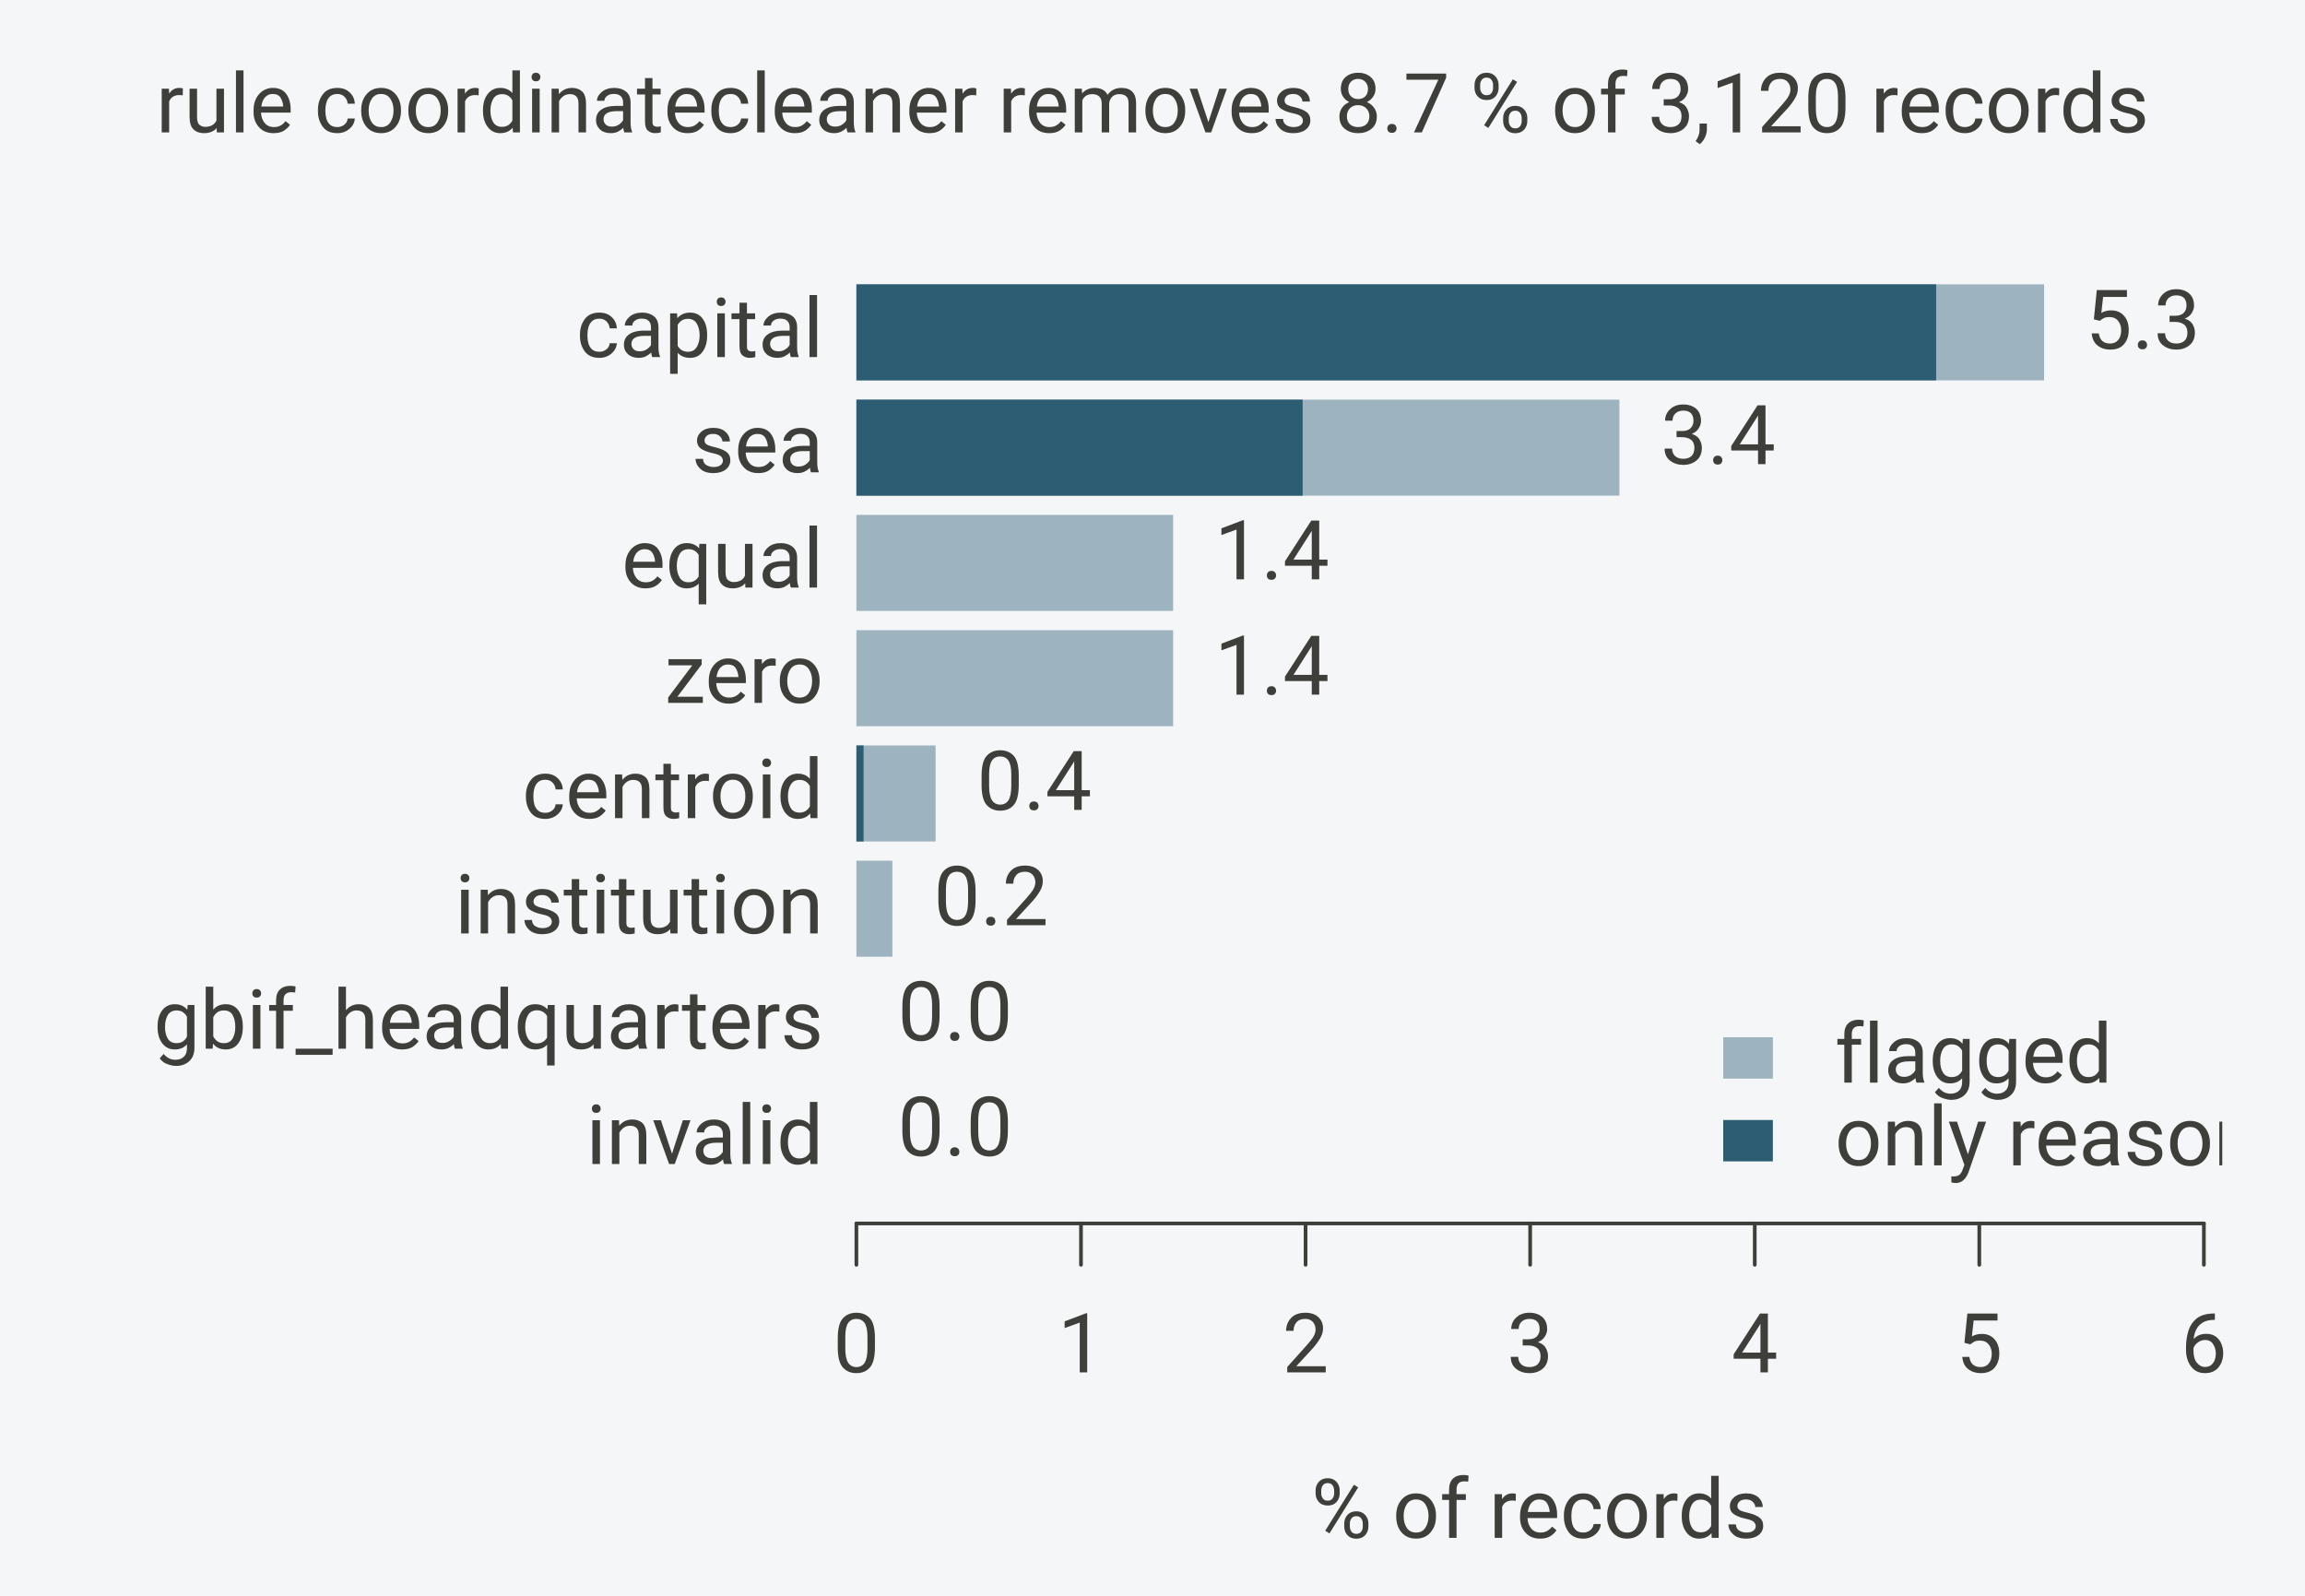
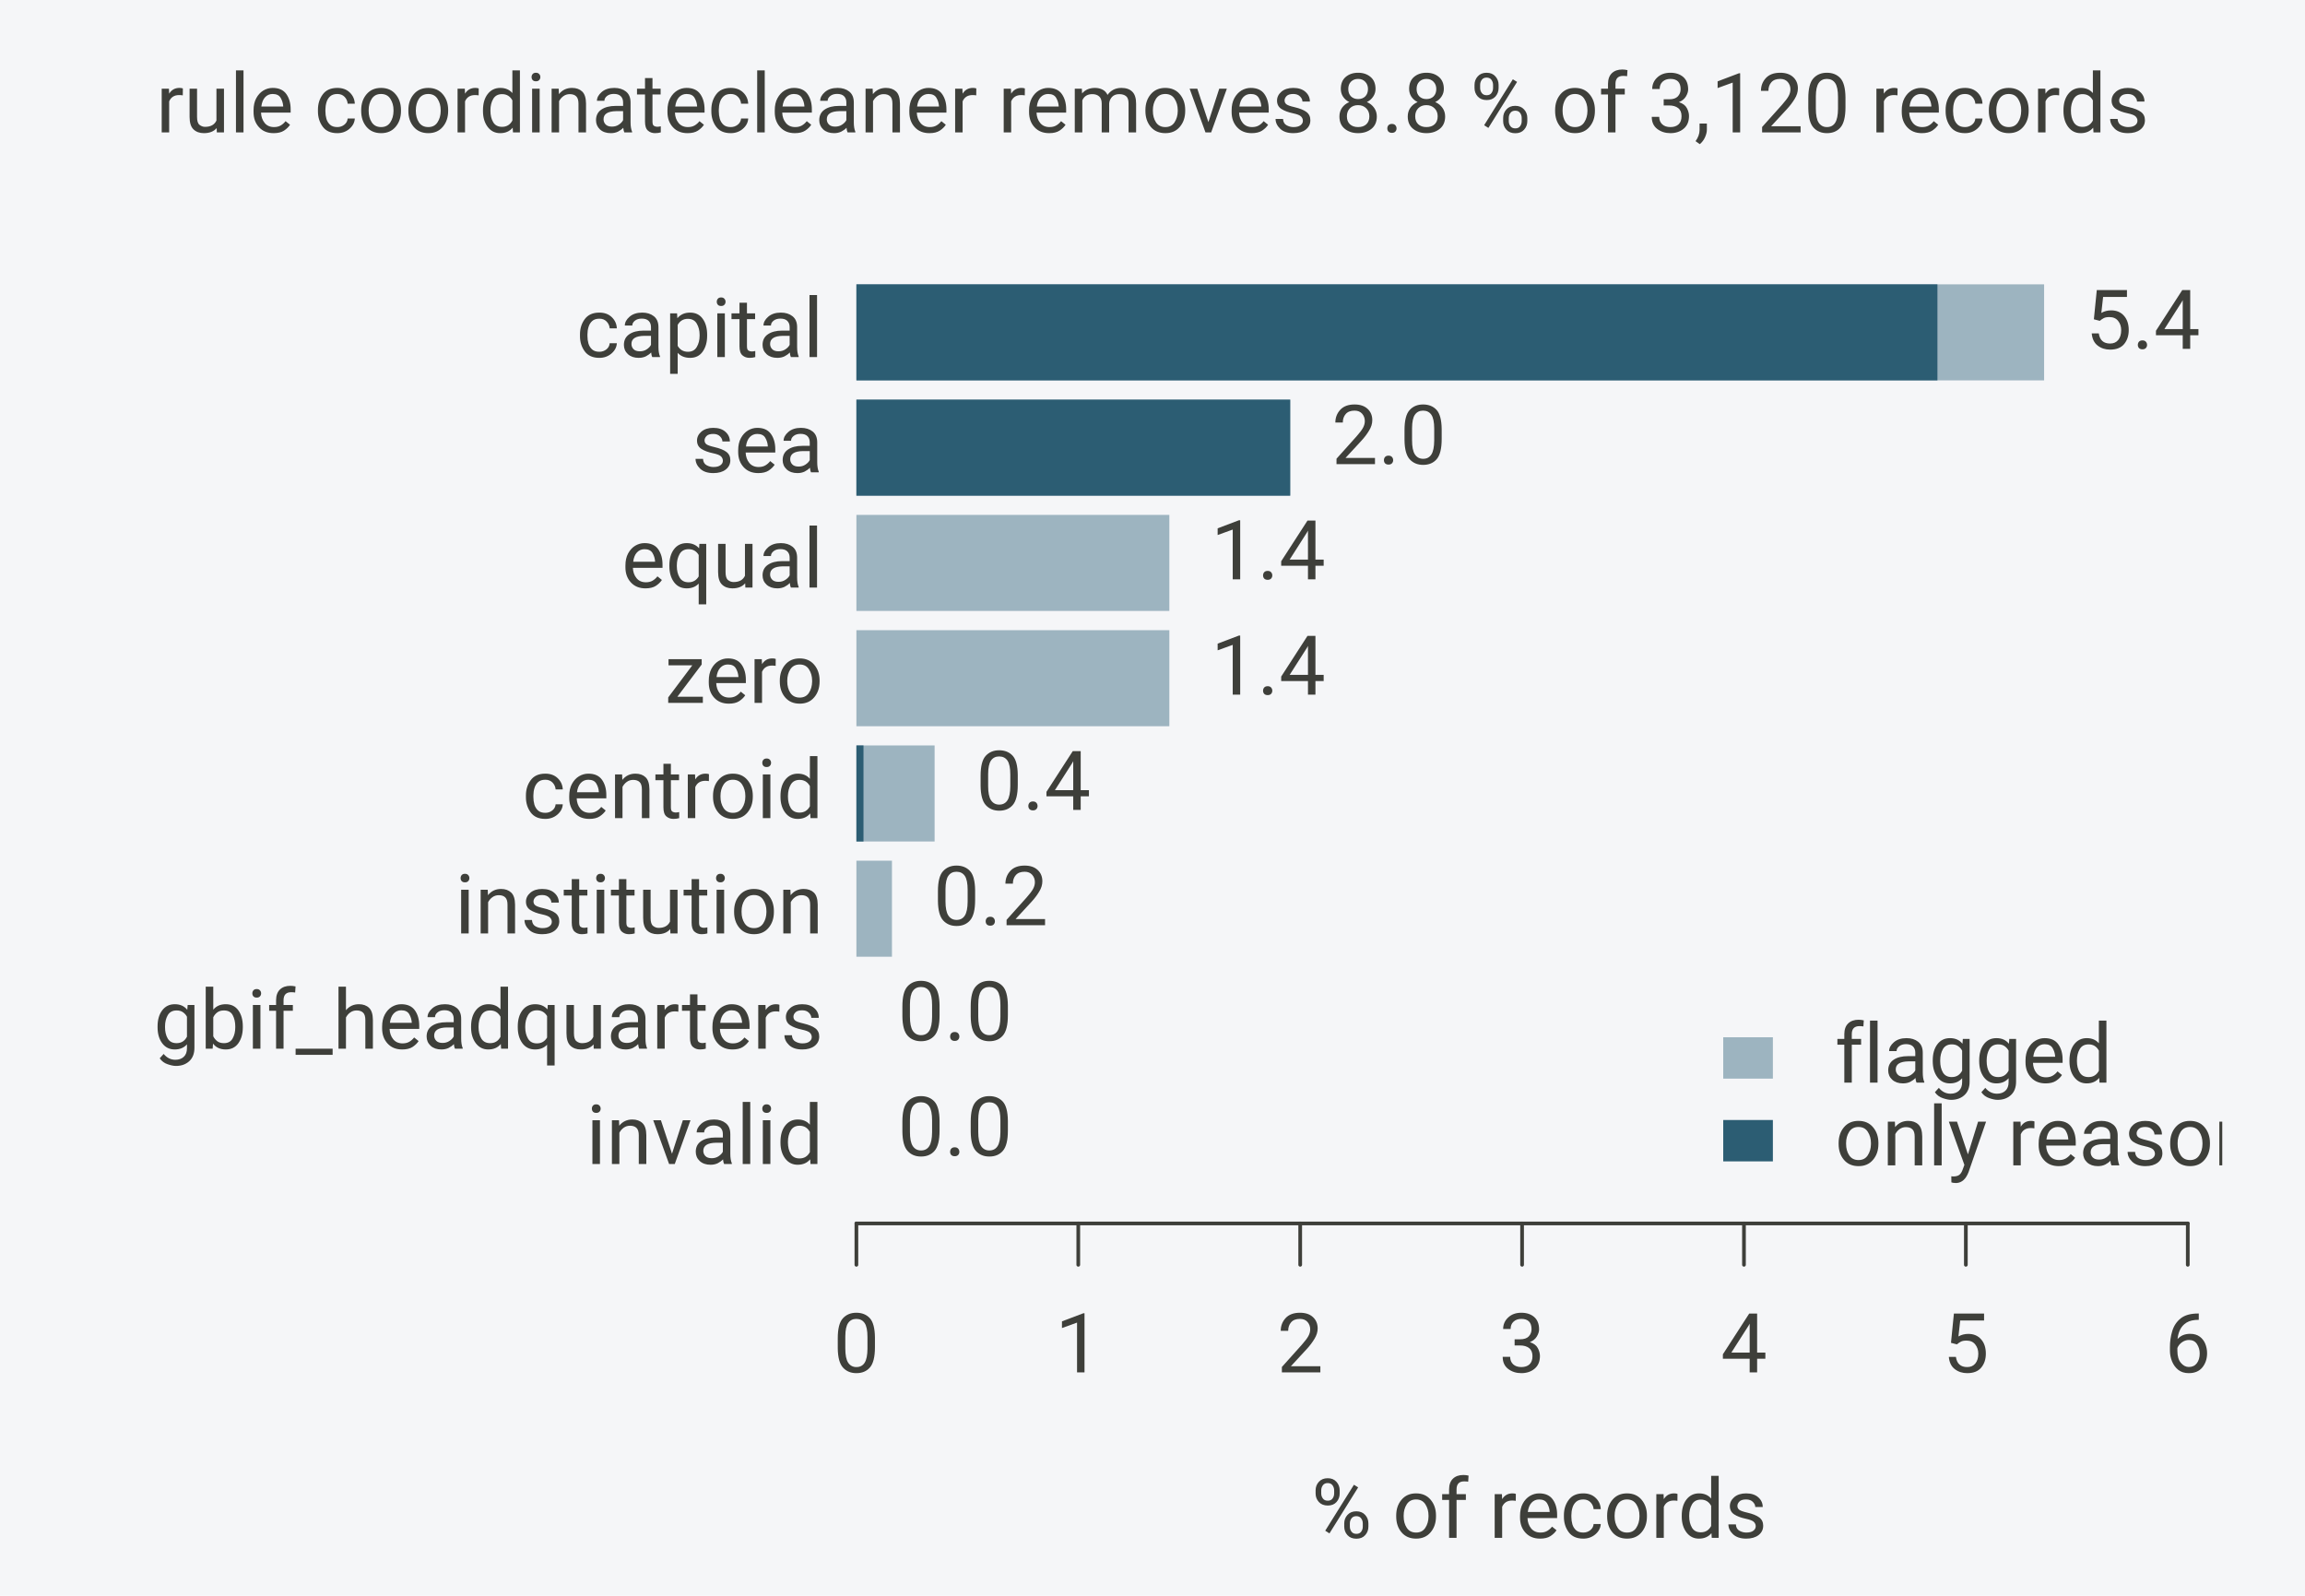
<svg xmlns="http://www.w3.org/2000/svg" width="468.00pt" height="324.00pt" viewBox="0 0 468.00 324.00">
  <g class="svglite">
    <defs>
      <style type="text/css">
    /* theme-aware-processed */
    .svglite line, .svglite polyline, .svglite polygon, .svglite path, .svglite circle {
      fill: none;
      stroke: #3E3F3A;
      stroke-linecap: round;
      stroke-linejoin: round;
      stroke-miterlimit: 10.00;
    }
    .svglite &gt; g &gt; rect {
      fill: none;
      stroke: #3E3F3A;
      stroke-linecap: round;
      stroke-linejoin: round;
      stroke-miterlimit: 10.00;
    }
    .svglite text {
      white-space: pre;
      fill: #3E3F3A;
    }
    .svglite g.glyphgroup path {
      fill: inherit;
      stroke: none;
    }
  </style>
    </defs>
    <rect class="svg-bg" width="100%" height="100%" style="stroke: none; fill: #F5F6F8;" />
    <defs>
      <clipPath id="cpMC4wMHw0NjguMDB8MC4wMHwzMjQuMDA=">
        <rect x="0.00" y="0.00" width="468.00" height="324.00" />
      </clipPath>
    </defs>
    <g clip-path="url(#cpMC4wMHw0NjguMDB8MC4wMHwzMjQuMDA=)">
      <rect x="173.88" y="221.56" width="0.00" height="19.50" style="stroke-width: 0.75; stroke: none; fill: #9DB4C0;" />
      <rect x="173.88" y="198.16" width="0.00" height="19.50" style="stroke-width: 0.75; stroke: none; fill: #9DB4C0;" />
-       <rect x="173.88" y="174.75" width="7.31" height="19.50" style="stroke-width: 0.75; stroke: none; fill: #9DB4C0;" />
-       <rect x="173.88" y="151.35" width="16.08" height="19.50" style="stroke-width: 0.75; stroke: none; fill: #9DB4C0;" />
-       <rect x="173.88" y="127.95" width="64.31" height="19.50" style="stroke-width: 0.75; stroke: none; fill: #9DB4C0;" />
-       <rect x="173.88" y="104.54" width="64.31" height="19.50" style="stroke-width: 0.75; stroke: none; fill: #9DB4C0;" />
-       <rect x="173.88" y="81.14" width="154.92" height="19.50" style="stroke-width: 0.75; stroke: none; fill: #9DB4C0;" />
+       <rect x="173.88" y="174.75" width="7.22" height="19.50" style="stroke-width: 0.75; stroke: none; fill: #9DB4C0;" />
+       <rect x="173.88" y="151.35" width="15.88" height="19.50" style="stroke-width: 0.75; stroke: none; fill: #9DB4C0;" />
+       <rect x="173.88" y="127.95" width="63.54" height="19.50" style="stroke-width: 0.75; stroke: none; fill: #9DB4C0;" />
+       <rect x="173.88" y="104.54" width="63.54" height="19.50" style="stroke-width: 0.75; stroke: none; fill: #9DB4C0;" />
+       <rect x="173.88" y="81.14" width="88.08" height="19.50" style="stroke-width: 0.75; stroke: none; fill: #9DB4C0;" />
      <rect x="173.88" y="57.73" width="241.15" height="19.50" style="stroke-width: 0.75; stroke: none; fill: #9DB4C0;" />
      <text x="312.54" y="312.24" text-anchor="middle" style="font-size: 1.4em; font-family: &quot;Roboto&quot;, -apple-system, BlinkMacSystemFont, &quot;Segoe UI&quot;, system-ui, sans-serif;">% of records</text>
-       <line x1="173.88" y1="248.40" x2="447.47" y2="248.40" style="stroke-width: 0.75;" />
+       <line x1="173.88" y1="248.40" x2="444.20" y2="248.40" style="stroke-width: 0.75;" />
      <line x1="173.88" y1="248.40" x2="173.88" y2="256.80" style="stroke-width: 0.75;" />
-       <line x1="219.48" y1="248.40" x2="219.48" y2="256.80" style="stroke-width: 0.75;" />
-       <line x1="265.08" y1="248.40" x2="265.08" y2="256.80" style="stroke-width: 0.75;" />
-       <line x1="310.68" y1="248.40" x2="310.68" y2="256.80" style="stroke-width: 0.75;" />
-       <line x1="356.28" y1="248.40" x2="356.28" y2="256.80" style="stroke-width: 0.75;" />
-       <line x1="401.87" y1="248.40" x2="401.87" y2="256.80" style="stroke-width: 0.75;" />
-       <line x1="447.47" y1="248.40" x2="447.47" y2="256.80" style="stroke-width: 0.75;" />
+       <line x1="218.93" y1="248.40" x2="218.93" y2="256.80" style="stroke-width: 0.75;" />
+       <line x1="263.99" y1="248.40" x2="263.99" y2="256.80" style="stroke-width: 0.75;" />
+       <line x1="309.04" y1="248.40" x2="309.04" y2="256.80" style="stroke-width: 0.75;" />
+       <line x1="354.09" y1="248.40" x2="354.09" y2="256.80" style="stroke-width: 0.75;" />
+       <line x1="399.14" y1="248.40" x2="399.14" y2="256.80" style="stroke-width: 0.75;" />
+       <line x1="444.20" y1="248.40" x2="444.20" y2="256.80" style="stroke-width: 0.75;" />
      <text x="173.88" y="278.64" text-anchor="middle" style="font-size: 1.4em; font-family: &quot;Roboto&quot;, -apple-system, BlinkMacSystemFont, &quot;Segoe UI&quot;, system-ui, sans-serif;">0</text>
-       <text x="219.48" y="278.64" text-anchor="middle" style="font-size: 1.4em; font-family: &quot;Roboto&quot;, -apple-system, BlinkMacSystemFont, &quot;Segoe UI&quot;, system-ui, sans-serif;">1</text>
-       <text x="265.08" y="278.64" text-anchor="middle" style="font-size: 1.4em; font-family: &quot;Roboto&quot;, -apple-system, BlinkMacSystemFont, &quot;Segoe UI&quot;, system-ui, sans-serif;">2</text>
-       <text x="310.68" y="278.64" text-anchor="middle" style="font-size: 1.4em; font-family: &quot;Roboto&quot;, -apple-system, BlinkMacSystemFont, &quot;Segoe UI&quot;, system-ui, sans-serif;">3</text>
-       <text x="356.28" y="278.64" text-anchor="middle" style="font-size: 1.4em; font-family: &quot;Roboto&quot;, -apple-system, BlinkMacSystemFont, &quot;Segoe UI&quot;, system-ui, sans-serif;">4</text>
-       <text x="401.87" y="278.64" text-anchor="middle" style="font-size: 1.4em; font-family: &quot;Roboto&quot;, -apple-system, BlinkMacSystemFont, &quot;Segoe UI&quot;, system-ui, sans-serif;">5</text>
-       <text x="447.47" y="278.64" text-anchor="middle" style="font-size: 1.4em; font-family: &quot;Roboto&quot;, -apple-system, BlinkMacSystemFont, &quot;Segoe UI&quot;, system-ui, sans-serif;">6</text>
-       <rect x="173.88" y="221.56" width="0.00" height="19.50" style="stroke-width: 0.75; stroke: none; fill: #2C5D73;" />
-       <rect x="173.88" y="198.16" width="0.00" height="19.50" style="stroke-width: 0.75; stroke: none; fill: #2C5D73;" />
-       <rect x="173.88" y="174.75" width="0.00" height="19.50" style="stroke-width: 0.75; stroke: none; fill: #2C5D73;" />
-       <rect x="173.88" y="151.35" width="1.46" height="19.50" style="stroke-width: 0.75; stroke: none; fill: #2C5D73;" />
-       <rect x="173.88" y="127.95" width="0.00" height="19.50" style="stroke-width: 0.75; stroke: none; fill: #2C5D73;" />
-       <rect x="173.88" y="104.54" width="0.00" height="19.50" style="stroke-width: 0.75; stroke: none; fill: #2C5D73;" />
-       <rect x="173.88" y="81.14" width="90.61" height="19.50" style="stroke-width: 0.75; stroke: none; fill: #2C5D73;" />
-       <rect x="173.88" y="57.73" width="219.23" height="19.50" style="stroke-width: 0.75; stroke: none; fill: #2C5D73;" />
+       <text x="218.93" y="278.64" text-anchor="middle" style="font-size: 1.4em; font-family: &quot;Roboto&quot;, -apple-system, BlinkMacSystemFont, &quot;Segoe UI&quot;, system-ui, sans-serif;">1</text>
+       <text x="263.99" y="278.64" text-anchor="middle" style="font-size: 1.4em; font-family: &quot;Roboto&quot;, -apple-system, BlinkMacSystemFont, &quot;Segoe UI&quot;, system-ui, sans-serif;">2</text>
+       <text x="309.04" y="278.64" text-anchor="middle" style="font-size: 1.4em; font-family: &quot;Roboto&quot;, -apple-system, BlinkMacSystemFont, &quot;Segoe UI&quot;, system-ui, sans-serif;">3</text>
+       <text x="354.09" y="278.64" text-anchor="middle" style="font-size: 1.4em; font-family: &quot;Roboto&quot;, -apple-system, BlinkMacSystemFont, &quot;Segoe UI&quot;, system-ui, sans-serif;">4</text>
+       <text x="399.14" y="278.64" text-anchor="middle" style="font-size: 1.4em; font-family: &quot;Roboto&quot;, -apple-system, BlinkMacSystemFont, &quot;Segoe UI&quot;, system-ui, sans-serif;">5</text>
+       <text x="444.20" y="278.64" text-anchor="middle" style="font-size: 1.4em; font-family: &quot;Roboto&quot;, -apple-system, BlinkMacSystemFont, &quot;Segoe UI&quot;, system-ui, sans-serif;">6</text>
+       <rect class="preserve-color" x="173.88" y="221.56" width="0.00" height="19.50" style="stroke-width: 0.75; stroke: none; fill: #2C5D73;" />
+       <rect class="preserve-color" x="173.88" y="198.16" width="0.00" height="19.50" style="stroke-width: 0.75; stroke: none; fill: #2C5D73;" />
+       <rect class="preserve-color" x="173.88" y="174.75" width="0.00" height="19.50" style="stroke-width: 0.75; stroke: none; fill: #2C5D73;" />
+       <rect class="preserve-color" x="173.88" y="151.35" width="1.44" height="19.50" style="stroke-width: 0.75; stroke: none; fill: #2C5D73;" />
+       <rect class="preserve-color" x="173.88" y="127.95" width="0.00" height="19.50" style="stroke-width: 0.75; stroke: none; fill: #2C5D73;" />
+       <rect class="preserve-color" x="173.88" y="104.54" width="0.00" height="19.50" style="stroke-width: 0.75; stroke: none; fill: #2C5D73;" />
+       <rect class="preserve-color" x="173.88" y="81.14" width="88.08" height="19.50" style="stroke-width: 0.75; stroke: none; fill: #2C5D73;" />
+       <rect class="preserve-color" x="173.88" y="57.73" width="219.49" height="19.50" style="stroke-width: 0.75; stroke: none; fill: #2C5D73;" />
      <text x="167.16" y="236.33" text-anchor="end" style="font-size: 1.4em; font-family: &quot;Roboto&quot;, -apple-system, BlinkMacSystemFont, &quot;Segoe UI&quot;, system-ui, sans-serif;">invalid</text>
      <text x="167.16" y="212.92" text-anchor="end" style="font-size: 1.4em; font-family: &quot;Roboto&quot;, -apple-system, BlinkMacSystemFont, &quot;Segoe UI&quot;, system-ui, sans-serif;">gbif_headquarters</text>
      <text x="167.16" y="189.52" text-anchor="end" style="font-size: 1.4em; font-family: &quot;Roboto&quot;, -apple-system, BlinkMacSystemFont, &quot;Segoe UI&quot;, system-ui, sans-serif;">institution</text>
      <text x="167.16" y="166.11" text-anchor="end" style="font-size: 1.4em; font-family: &quot;Roboto&quot;, -apple-system, BlinkMacSystemFont, &quot;Segoe UI&quot;, system-ui, sans-serif;">centroid</text>
      <text x="167.16" y="142.71" text-anchor="end" style="font-size: 1.4em; font-family: &quot;Roboto&quot;, -apple-system, BlinkMacSystemFont, &quot;Segoe UI&quot;, system-ui, sans-serif;">zero</text>
      <text x="167.16" y="119.30" text-anchor="end" style="font-size: 1.4em; font-family: &quot;Roboto&quot;, -apple-system, BlinkMacSystemFont, &quot;Segoe UI&quot;, system-ui, sans-serif;">equal</text>
      <text x="167.16" y="95.90" text-anchor="end" style="font-size: 1.4em; font-family: &quot;Roboto&quot;, -apple-system, BlinkMacSystemFont, &quot;Segoe UI&quot;, system-ui, sans-serif;">sea</text>
      <text x="167.16" y="72.50" text-anchor="end" style="font-size: 1.4em; font-family: &quot;Roboto&quot;, -apple-system, BlinkMacSystemFont, &quot;Segoe UI&quot;, system-ui, sans-serif;">capital</text>
      <text x="182.28" y="234.66" style="font-size: 1.4em; font-family: &quot;Roboto&quot;, -apple-system, BlinkMacSystemFont, &quot;Segoe UI&quot;, system-ui, sans-serif;">0.0</text>
      <text x="182.28" y="211.25" style="font-size: 1.4em; font-family: &quot;Roboto&quot;, -apple-system, BlinkMacSystemFont, &quot;Segoe UI&quot;, system-ui, sans-serif;">0.0</text>
-       <text x="189.59" y="187.85" style="font-size: 1.4em; font-family: &quot;Roboto&quot;, -apple-system, BlinkMacSystemFont, &quot;Segoe UI&quot;, system-ui, sans-serif;">0.2</text>
-       <text x="198.36" y="164.44" style="font-size: 1.4em; font-family: &quot;Roboto&quot;, -apple-system, BlinkMacSystemFont, &quot;Segoe UI&quot;, system-ui, sans-serif;">0.4</text>
-       <text x="246.59" y="141.04" style="font-size: 1.4em; font-family: &quot;Roboto&quot;, -apple-system, BlinkMacSystemFont, &quot;Segoe UI&quot;, system-ui, sans-serif;">1.4</text>
-       <text x="246.59" y="117.63" style="font-size: 1.4em; font-family: &quot;Roboto&quot;, -apple-system, BlinkMacSystemFont, &quot;Segoe UI&quot;, system-ui, sans-serif;">1.4</text>
-       <text x="337.20" y="94.23" style="font-size: 1.4em; font-family: &quot;Roboto&quot;, -apple-system, BlinkMacSystemFont, &quot;Segoe UI&quot;, system-ui, sans-serif;">3.4</text>
-       <text x="423.43" y="70.83" style="font-size: 1.4em; font-family: &quot;Roboto&quot;, -apple-system, BlinkMacSystemFont, &quot;Segoe UI&quot;, system-ui, sans-serif;">5.3</text>
-       <text x="234.00" y="26.88" text-anchor="middle" style="font-size: 1.4em; font-family: &quot;Roboto&quot;, -apple-system, BlinkMacSystemFont, &quot;Segoe UI&quot;, system-ui, sans-serif;">rule coordinatecleaner removes 8.7 % of 3,120 records</text>
+       <text x="189.50" y="187.85" style="font-size: 1.4em; font-family: &quot;Roboto&quot;, -apple-system, BlinkMacSystemFont, &quot;Segoe UI&quot;, system-ui, sans-serif;">0.2</text>
+       <text x="198.16" y="164.44" style="font-size: 1.4em; font-family: &quot;Roboto&quot;, -apple-system, BlinkMacSystemFont, &quot;Segoe UI&quot;, system-ui, sans-serif;">0.4</text>
+       <text x="245.82" y="141.04" style="font-size: 1.4em; font-family: &quot;Roboto&quot;, -apple-system, BlinkMacSystemFont, &quot;Segoe UI&quot;, system-ui, sans-serif;">1.4</text>
+       <text x="245.82" y="117.63" style="font-size: 1.4em; font-family: &quot;Roboto&quot;, -apple-system, BlinkMacSystemFont, &quot;Segoe UI&quot;, system-ui, sans-serif;">1.4</text>
+       <text x="270.36" y="94.23" style="font-size: 1.4em; font-family: &quot;Roboto&quot;, -apple-system, BlinkMacSystemFont, &quot;Segoe UI&quot;, system-ui, sans-serif;">2.0</text>
+       <text x="423.43" y="70.83" style="font-size: 1.4em; font-family: &quot;Roboto&quot;, -apple-system, BlinkMacSystemFont, &quot;Segoe UI&quot;, system-ui, sans-serif;">5.4</text>
+       <text x="234.00" y="26.88" text-anchor="middle" style="font-size: 1.4em; font-family: &quot;Roboto&quot;, -apple-system, BlinkMacSystemFont, &quot;Segoe UI&quot;, system-ui, sans-serif;">rule coordinatecleaner removes 8.8 % of 3,120 records</text>
    </g>
    <defs>
      <clipPath id="cpMTczLjg4fDQ1MS4yMHw1MC40MHwyNDguNDA=">
        <rect x="173.88" y="50.40" width="277.32" height="198.00" />
      </clipPath>
    </defs>
    <g clip-path="url(#cpMTczLjg4fDQ1MS4yMHw1MC40MHwyNDguNDA=)">
      <rect x="349.88" y="210.60" width="10.08" height="8.40" style="stroke-width: 0.75; stroke: none; fill: #9DB4C0;" />
      <rect x="349.88" y="227.40" width="10.08" height="8.40" style="stroke-width: 0.75; stroke: none; fill: #2C5D73;" />
      <text x="372.56" y="219.81" style="font-size: 1.4em; font-family: &quot;Roboto&quot;, -apple-system, BlinkMacSystemFont, &quot;Segoe UI&quot;, system-ui, sans-serif;">flagged</text>
      <text x="372.56" y="236.61" style="font-size: 1.4em; font-family: &quot;Roboto&quot;, -apple-system, BlinkMacSystemFont, &quot;Segoe UI&quot;, system-ui, sans-serif;">only reason</text>
    </g>
  </g>
</svg>
